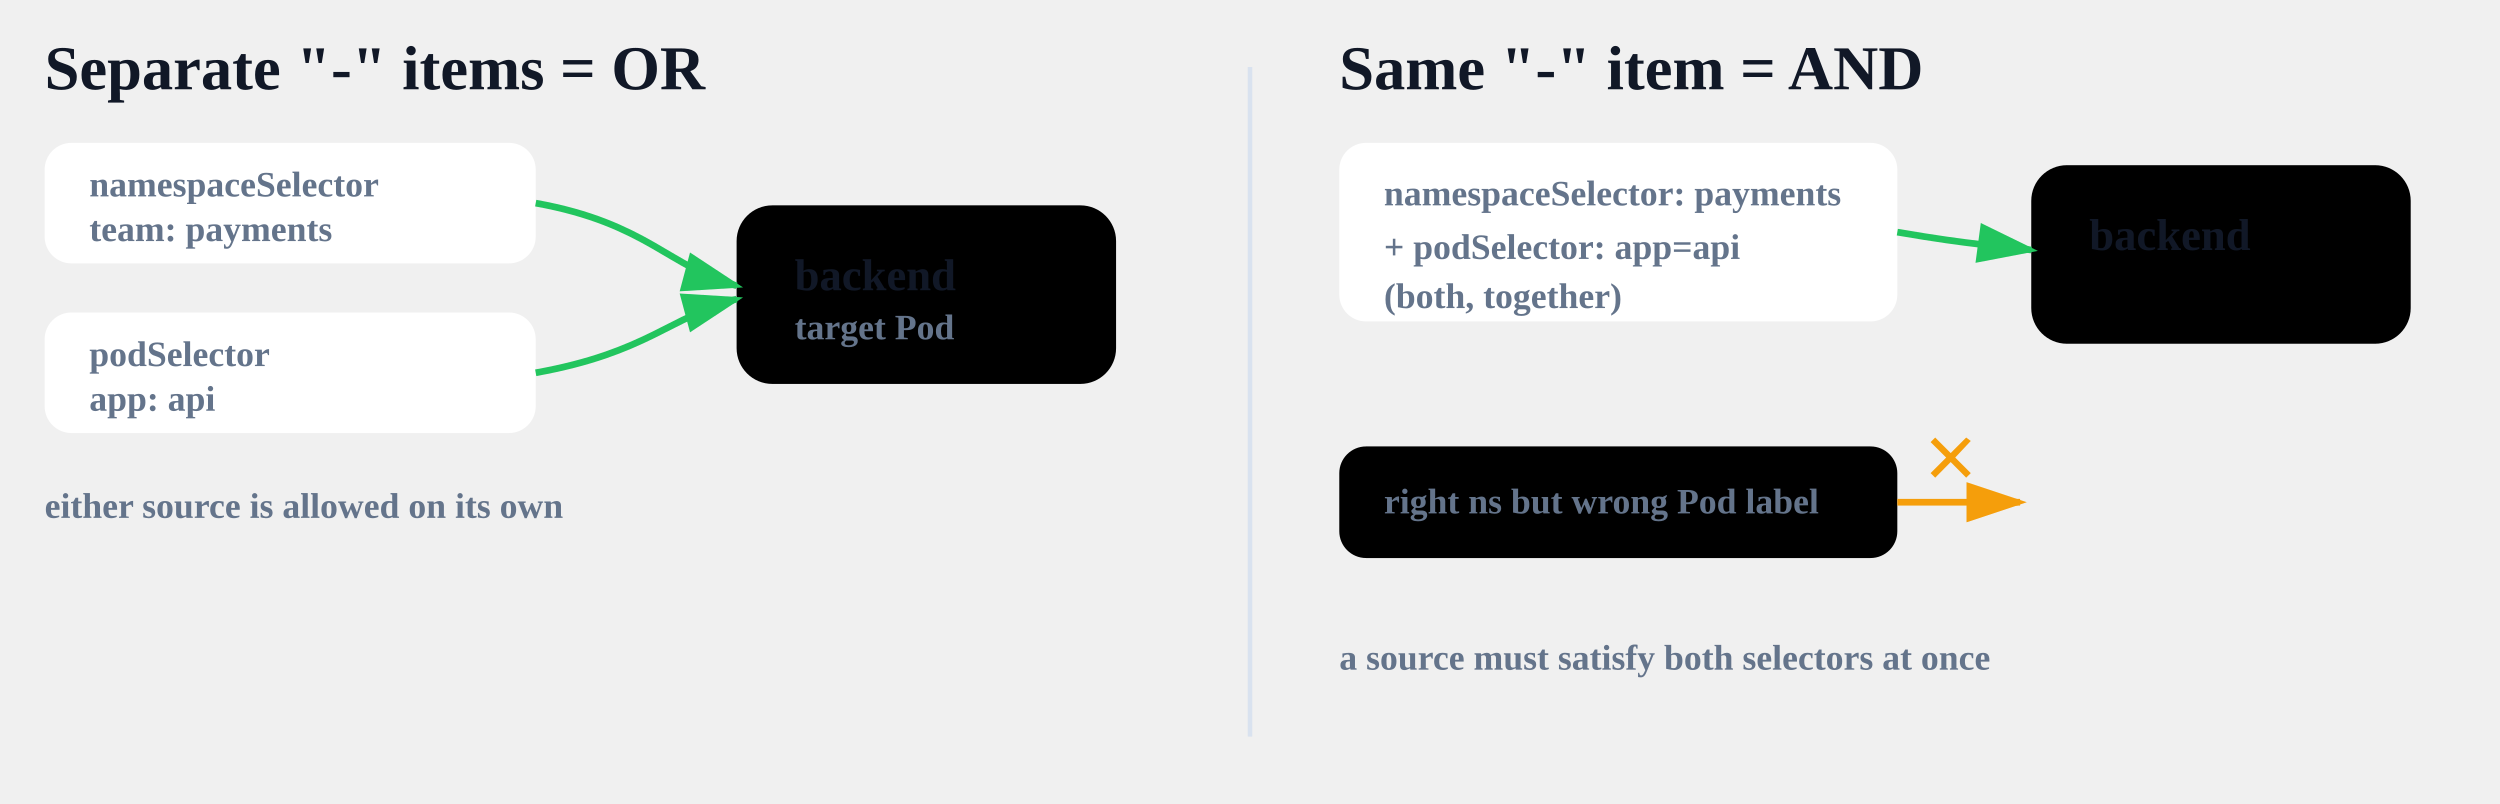
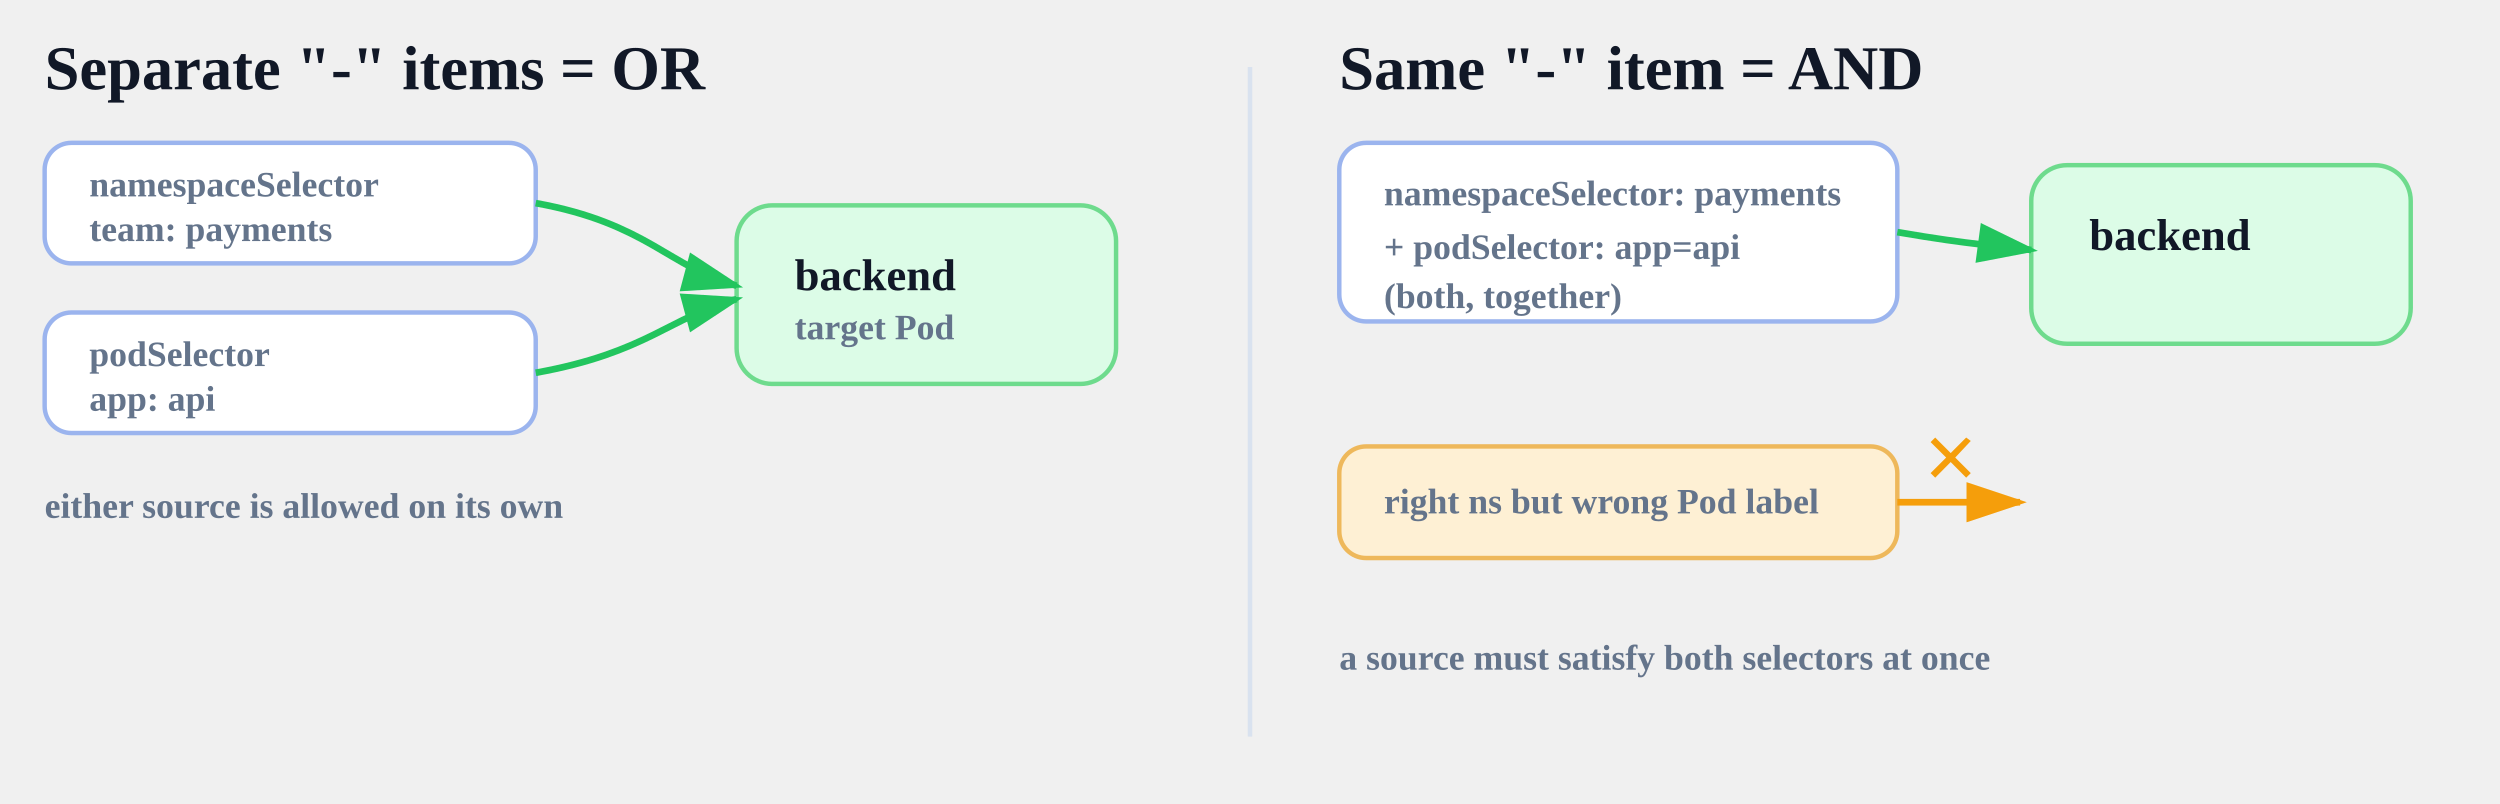
<svg xmlns="http://www.w3.org/2000/svg" aria-label="NetworkPolicy OR versus AND selector behaviour" class="diagram" role="img" viewBox="0 0 1120 360">
-   <style>
- .box { fill: color-mix(in srgb, var(--accent, #326ce5) 7%, transparent); stroke: var(--line, #d9e2ef); stroke-width: 2; }
- .worker { fill: color-mix(in srgb, var(--accent-2, #14b8a6) 7%, transparent); }
- .node { fill: var(--paper-solid, #ffffff); stroke: color-mix(in srgb, var(--accent, #326ce5) 45%, var(--line, #d9e2ef)); stroke-width: 2; }
- .api { fill: color-mix(in srgb, var(--accent, #326ce5) 16%, var(--paper-solid, #ffffff)); }
- .etcd { fill: color-mix(in srgb, var(--warn, #f59e0b) 18%, var(--paper-solid, #ffffff)); }
- .pod { fill: color-mix(in srgb, var(--good, #22c55e) 16%, var(--paper-solid, #ffffff)); stroke: color-mix(in srgb, var(--good, #22c55e) 55%, var(--line, #d9e2ef)); stroke-width: 2; }
- .line { fill: none; stroke: var(--muted, #64748b); stroke-width: 3; }
- .dashed { stroke-dasharray: 8 8; }
- .arrow { fill: var(--muted, #64748b); }
- .title { fill: var(--ink, #111827); font-size: 28px; font-weight: 900; }
- .label { fill: var(--ink, #111827); font-size: 20px; font-weight: 800; }
- .tiny { fill: var(--muted, #64748b); font-size: 16px; font-weight: 700; }
- .attract { fill: color-mix(in srgb, var(--good, #22c55e) 16%, var(--paper-solid, #ffffff)); stroke: color-mix(in srgb, var(--good, #22c55e) 55%, var(--line, #d9e2ef)); stroke-width: 2; }
- .repel { fill: color-mix(in srgb, var(--warn, #f59e0b) 18%, var(--paper-solid, #ffffff)); stroke: color-mix(in srgb, var(--warn, #f59e0b) 55%, var(--line, #d9e2ef)); stroke-width: 2; }
- .ctrl { fill: color-mix(in srgb, var(--accent-3, #8b5cf6) 15%, var(--paper-solid, #ffffff)); stroke: color-mix(in srgb, var(--accent-3, #8b5cf6) 50%, var(--line, #d9e2ef)); stroke-width: 2; }
- .ok-line { fill: none; stroke: var(--good, #22c55e); stroke-width: 3; }
- .bad-line { fill: none; stroke: var(--warn, #f59e0b); stroke-width: 3; }
- .ok-arrow { fill: var(--good, #22c55e); }
- .bad-arrow { fill: var(--warn, #f59e0b); }
- .gate { fill: color-mix(in srgb, var(--accent, #326ce5) 12%, var(--paper-solid, #ffffff)); stroke: color-mix(in srgb, var(--accent, #326ce5) 45%, var(--line, #d9e2ef)); stroke-width: 2; }
- .divider { stroke: var(--line, #d9e2ef); stroke-width: 2; }
- </style>
  <defs>
    <marker id="arrowNpOk" markerHeight="10" markerWidth="10" orient="auto" refX="8" refY="3">
-       <path class="ok-arrow" d="M0,0 L0,6 L9,3 z" />
+       <path class="ok-arrow" d="M0,0 L0,6 L9,3 z" fill="#22c55e" />
    </marker>
    <marker id="arrowNpBad" markerHeight="10" markerWidth="10" orient="auto" refX="8" refY="3">
-       <path class="bad-arrow" d="M0,0 L0,6 L9,3 z" />
+       <path class="bad-arrow" d="M0,0 L0,6 L9,3 z" fill="#f59e0b" />
    </marker>
  </defs>
-   <text class="title" x="20" y="40">Separate "-" items = OR</text>
-   <rect class="node" height="54" rx="12" width="220" x="20" y="64" />
-   <text class="tiny" x="40" y="88">namespaceSelector</text>
-   <text class="tiny" x="40" y="108">team: payments</text>
-   <rect class="node" height="54" rx="12" width="220" x="20" y="140" />
-   <text class="tiny" x="40" y="164">podSelector</text>
-   <text class="tiny" x="40" y="184">app: api</text>
-   <rect class="attract" height="80" rx="16" width="170" x="330" y="92" />
-   <text class="label" x="356" y="130">backend</text>
-   <text class="tiny" x="356" y="152">target Pod</text>
-   <path class="ok-line" d="M240 91 C290 100 300 120 330 128" marker-end="url(#arrowNpOk)" />
-   <path class="ok-line" d="M240 167 C290 158 300 142 330 134" marker-end="url(#arrowNpOk)" />
-   <text class="tiny" x="20" y="232">either source is allowed on its own</text>
-   <line class="divider" x1="560" x2="560" y1="30" y2="330" />
-   <text class="title" x="600" y="40">Same "-" item = AND</text>
-   <rect class="node" height="80" rx="12" width="250" x="600" y="64" />
-   <text class="tiny" x="620" y="92">namespaceSelector: payments</text>
-   <text class="tiny" x="620" y="116">+ podSelector: app=api</text>
-   <text class="tiny" x="620" y="138">(both, together)</text>
-   <rect class="attract" height="80" rx="16" width="170" x="910" y="74" />
-   <text class="label" x="936" y="112">backend</text>
-   <path class="ok-line" d="M850 104 C885 110 895 110 910 112" marker-end="url(#arrowNpOk)" />
-   <rect class="repel" height="50" rx="12" width="250" x="600" y="200" />
-   <text class="tiny" x="620" y="230">right ns but wrong Pod label</text>
-   <path class="bad-line" d="M850 225 H905" marker-end="url(#arrowNpBad)" />
-   <text class="bad-arrow" font-size="26" font-weight="900" x="864" y="214">✕</text>
-   <text class="tiny" x="600" y="300">a source must satisfy both selectors at once</text>
+   <text class="title" x="20" y="40" fill="#111827" font-size="28" font-weight="900">Separate "-" items = OR</text>
+   <rect class="node" height="54" rx="12" width="220" x="20" y="64" fill="#ffffff" stroke="#9bb4ee" stroke-width="2" />
+   <text class="tiny" x="40" y="88" fill="#64748b" font-size="16" font-weight="700">namespaceSelector</text>
+   <text class="tiny" x="40" y="108" fill="#64748b" font-size="16" font-weight="700">team: payments</text>
+   <rect class="node" height="54" rx="12" width="220" x="20" y="140" fill="#ffffff" stroke="#9bb4ee" stroke-width="2" />
+   <text class="tiny" x="40" y="164" fill="#64748b" font-size="16" font-weight="700">podSelector</text>
+   <text class="tiny" x="40" y="184" fill="#64748b" font-size="16" font-weight="700">app: api</text>
+   <rect class="attract" height="80" rx="16" width="170" x="330" y="92" fill="#dcfce7" stroke="#6edb8d" stroke-width="2" />
+   <text class="label" x="356" y="130" fill="#111827" font-size="20" font-weight="800">backend</text>
+   <text class="tiny" x="356" y="152" fill="#64748b" font-size="16" font-weight="700">target Pod</text>
+   <path class="ok-line" d="M240 91 C290 100 300 120 330 128" marker-end="url(#arrowNpOk)" fill="none" stroke="#22c55e" stroke-width="3" />
+   <path class="ok-line" d="M240 167 C290 158 300 142 330 134" marker-end="url(#arrowNpOk)" fill="none" stroke="#22c55e" stroke-width="3" />
+   <text class="tiny" x="20" y="232" fill="#64748b" font-size="16" font-weight="700">either source is allowed on its own</text>
+   <line class="divider" x1="560" x2="560" y1="30" y2="330" stroke="#d9e2ef" stroke-width="2" />
+   <text class="title" x="600" y="40" fill="#111827" font-size="28" font-weight="900">Same "-" item = AND</text>
+   <rect class="node" height="80" rx="12" width="250" x="600" y="64" fill="#ffffff" stroke="#9bb4ee" stroke-width="2" />
+   <text class="tiny" x="620" y="92" fill="#64748b" font-size="16" font-weight="700">namespaceSelector: payments</text>
+   <text class="tiny" x="620" y="116" fill="#64748b" font-size="16" font-weight="700">+ podSelector: app=api</text>
+   <text class="tiny" x="620" y="138" fill="#64748b" font-size="16" font-weight="700">(both, together)</text>
+   <rect class="attract" height="80" rx="16" width="170" x="910" y="74" fill="#dcfce7" stroke="#6edb8d" stroke-width="2" />
+   <text class="label" x="936" y="112" fill="#111827" font-size="20" font-weight="800">backend</text>
+   <path class="ok-line" d="M850 104 C885 110 895 110 910 112" marker-end="url(#arrowNpOk)" fill="none" stroke="#22c55e" stroke-width="3" />
+   <rect class="repel" height="50" rx="12" width="250" x="600" y="200" fill="#fef0d4" stroke="#eeb85b" stroke-width="2" />
+   <text class="tiny" x="620" y="230" fill="#64748b" font-size="16" font-weight="700">right ns but wrong Pod label</text>
+   <path class="bad-line" d="M850 225 H905" marker-end="url(#arrowNpBad)" fill="none" stroke="#f59e0b" stroke-width="3" />
+   <text class="bad-arrow" font-size="26" font-weight="900" x="864" y="214" fill="#f59e0b">✕</text>
+   <text class="tiny" x="600" y="300" fill="#64748b" font-size="16" font-weight="700">a source must satisfy both selectors at once</text>
</svg>
